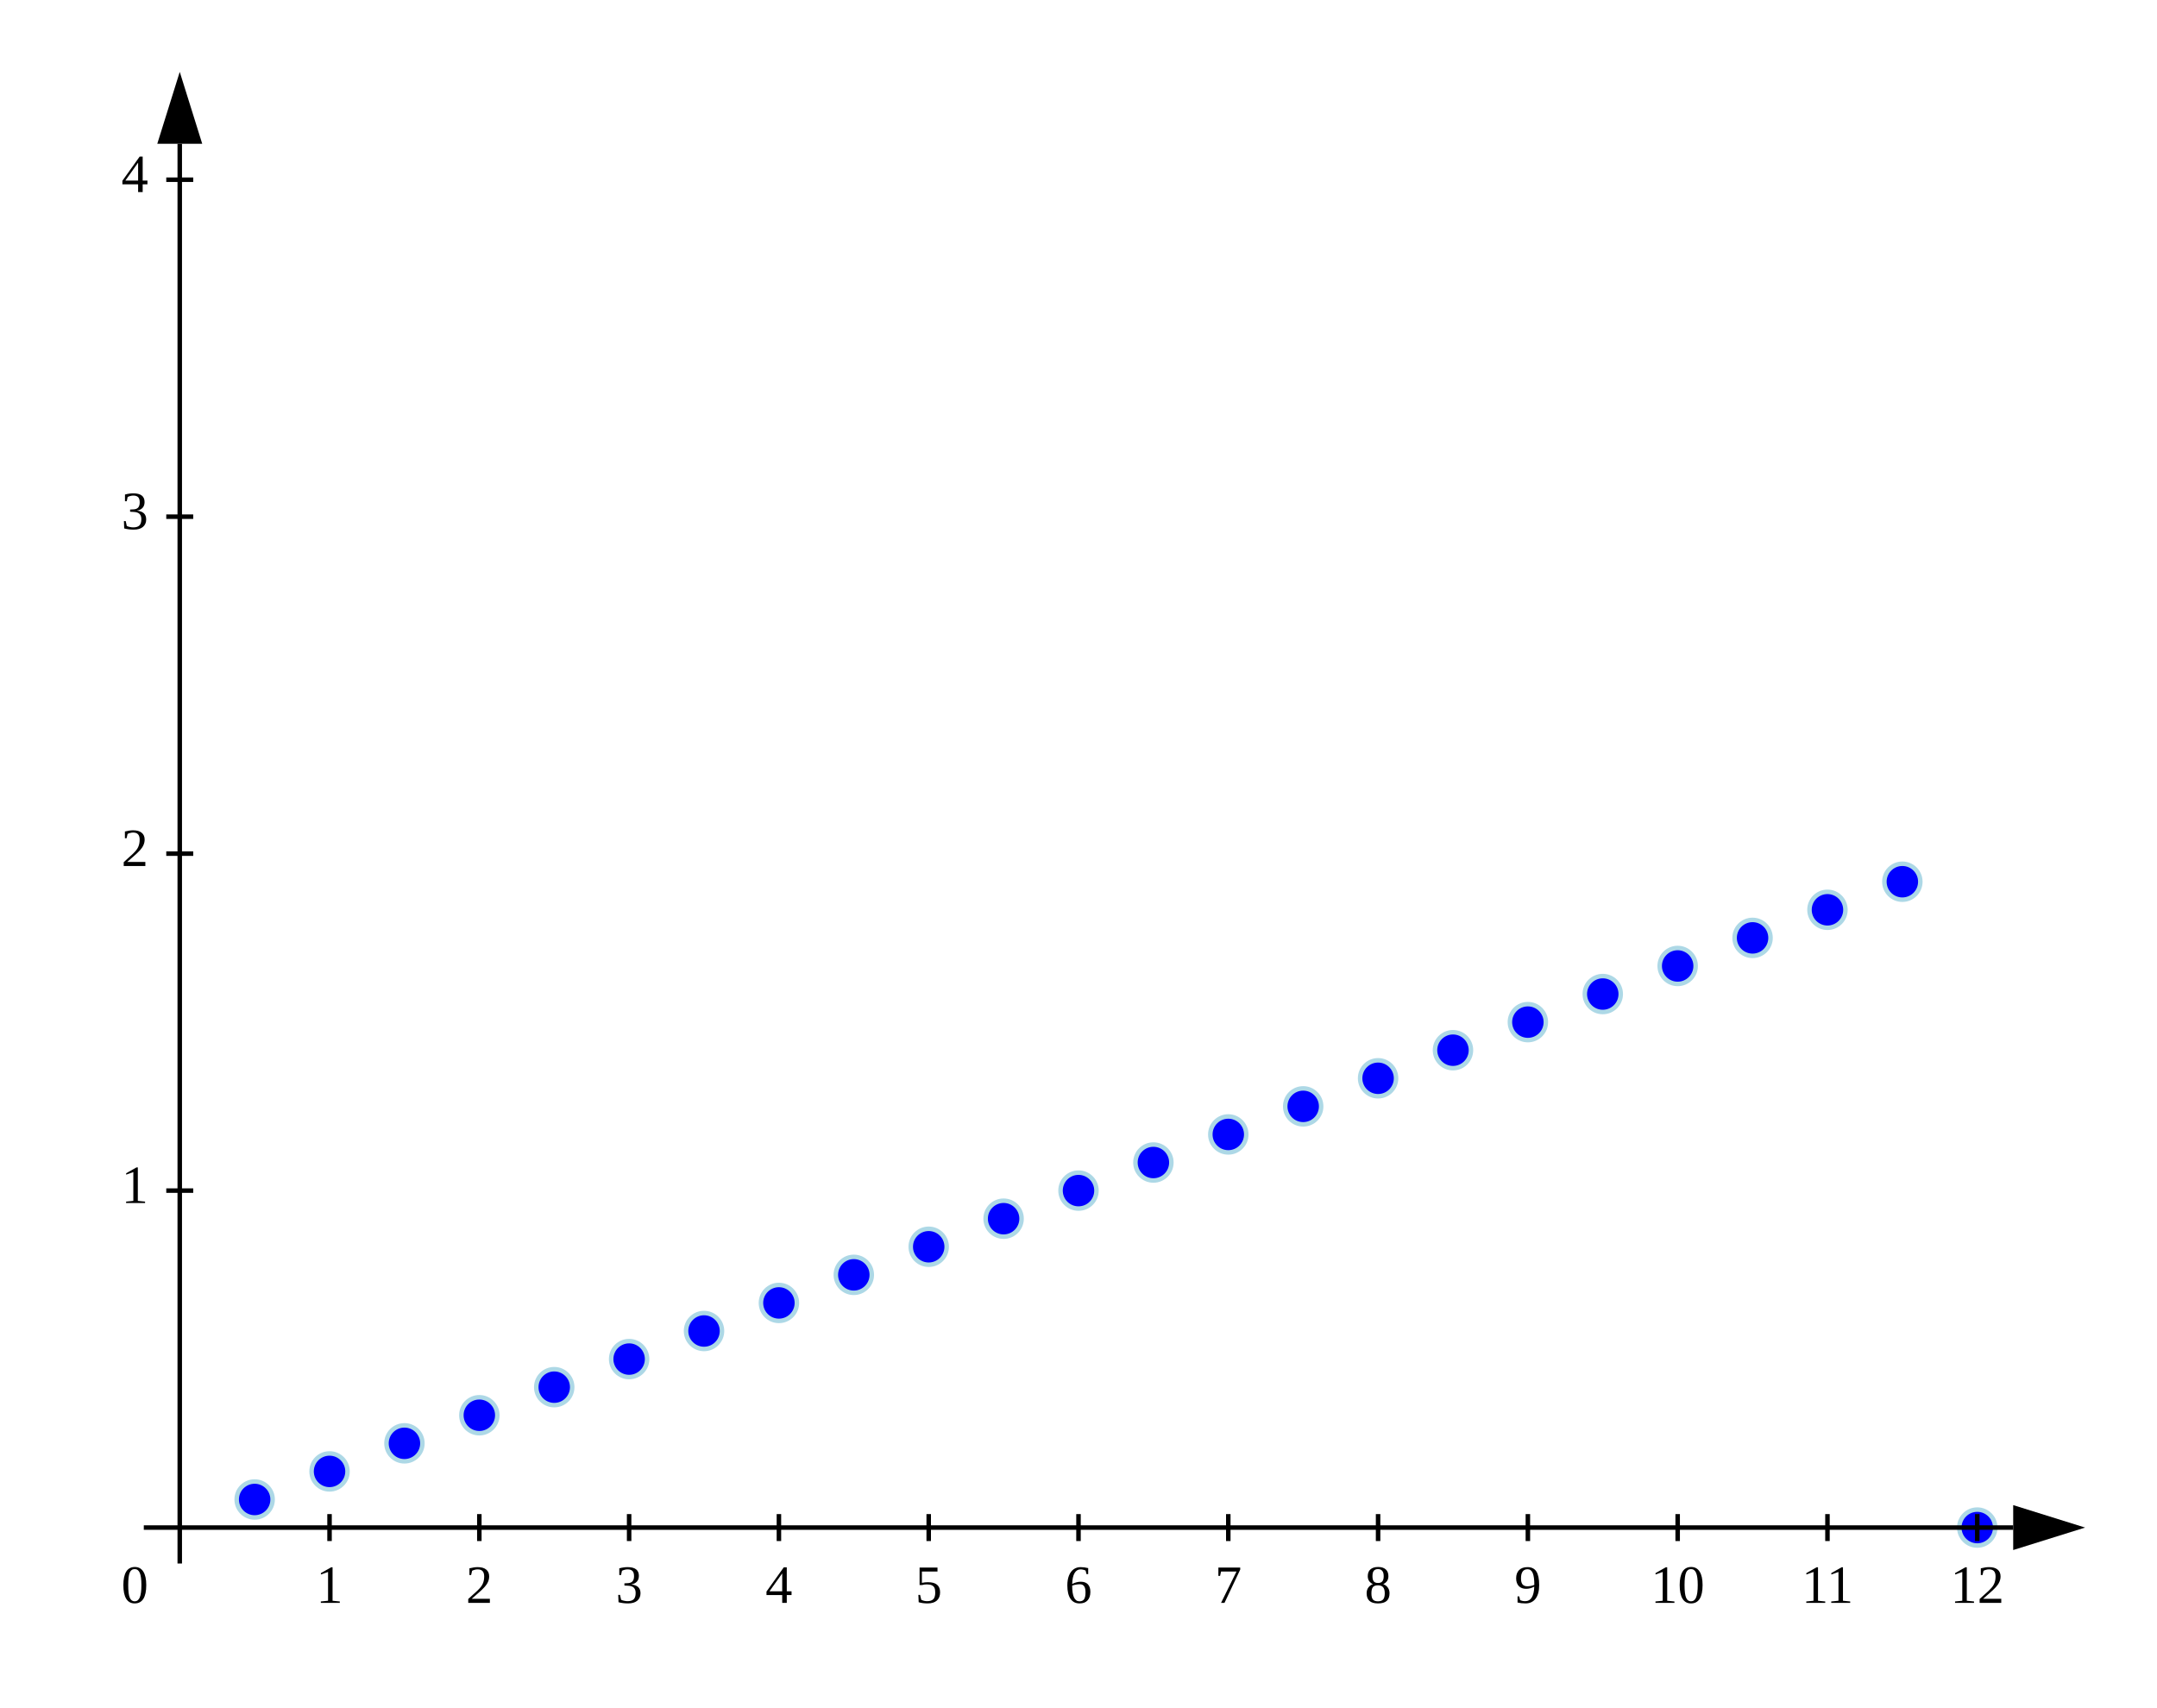
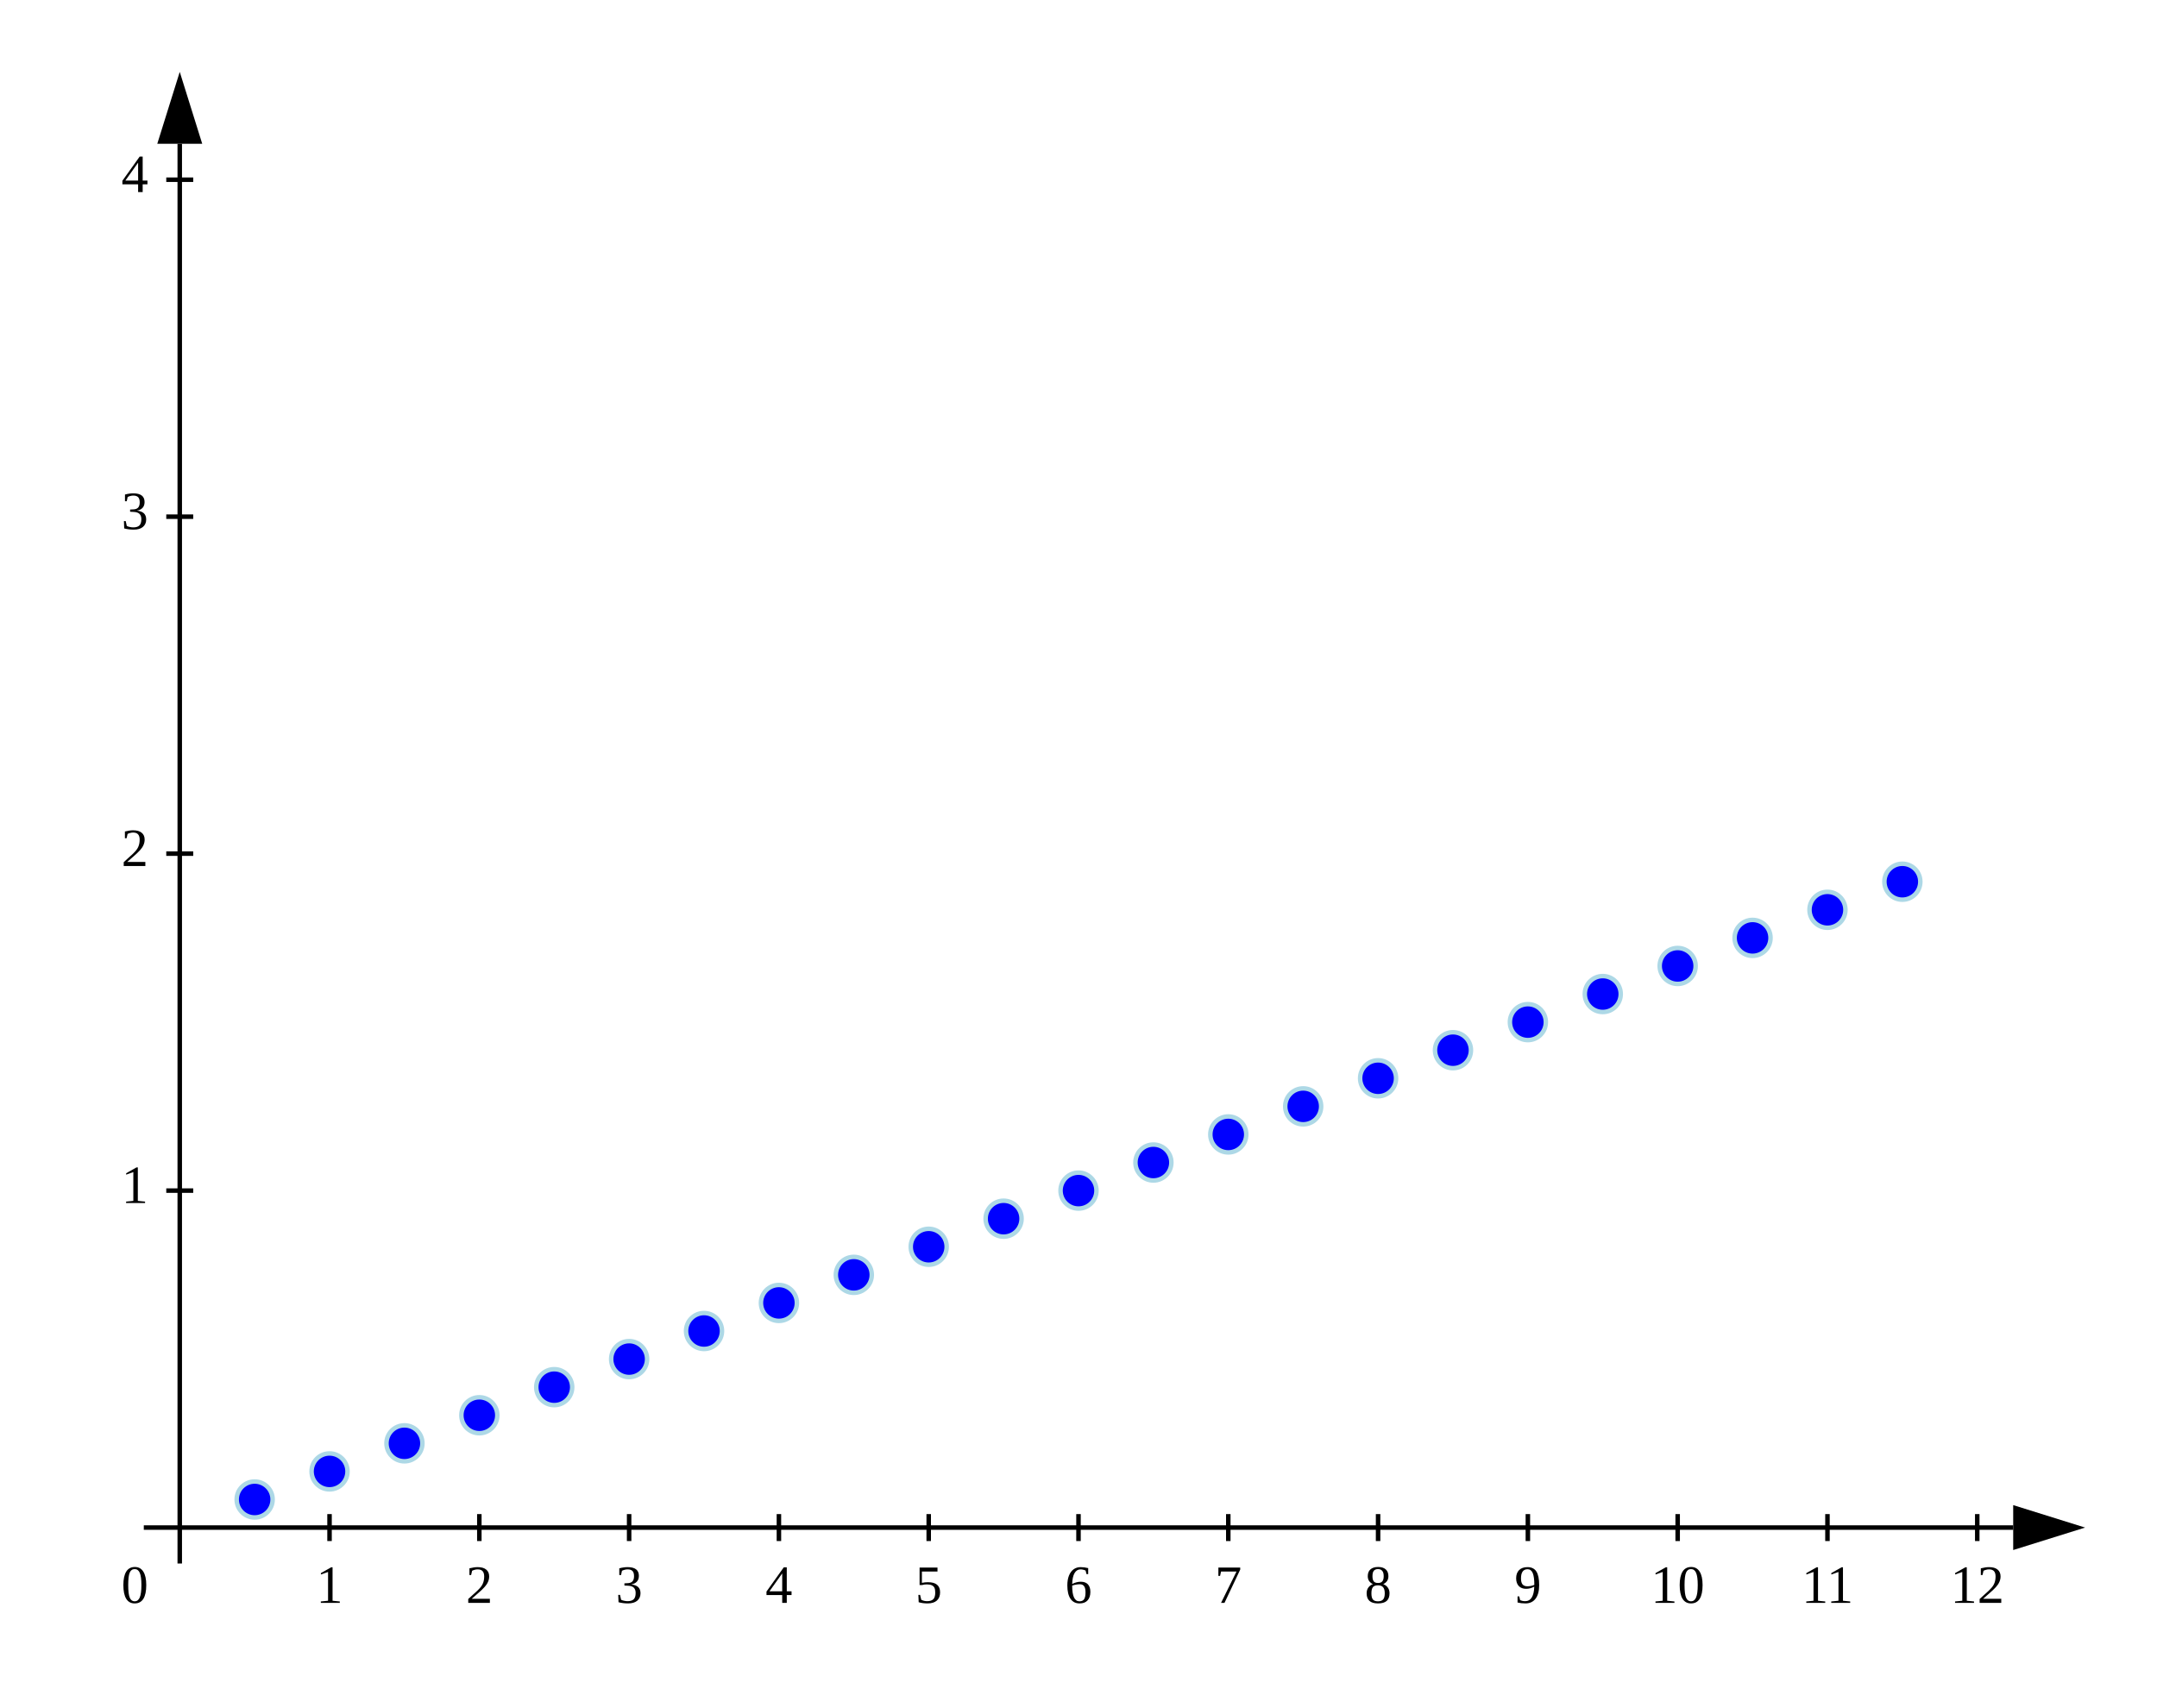
<svg xmlns="http://www.w3.org/2000/svg" height="380.0" width="480.0">
  <g transform="translate(40.0, 340.0)">
    <circle cx="16.667" cy="-6.25" fill="blue" r="4.0" stroke="lightblue" stroke-width="1.0" />
    <circle cx="33.333" cy="-12.5" fill="blue" r="4.0" stroke="lightblue" stroke-width="1.0" />
    <circle cx="50.0" cy="-18.75" fill="blue" r="4.0" stroke="lightblue" stroke-width="1.0" />
    <circle cx="66.667" cy="-25.0" fill="blue" r="4.0" stroke="lightblue" stroke-width="1.0" />
    <circle cx="83.333" cy="-31.25" fill="blue" r="4.0" stroke="lightblue" stroke-width="1.0" />
    <circle cx="100.0" cy="-37.5" fill="blue" r="4.0" stroke="lightblue" stroke-width="1.0" />
    <circle cx="116.667" cy="-43.75" fill="blue" r="4.0" stroke="lightblue" stroke-width="1.0" />
    <circle cx="133.333" cy="-50.0" fill="blue" r="4.0" stroke="lightblue" stroke-width="1.0" />
    <circle cx="150.0" cy="-56.25" fill="blue" r="4.0" stroke="lightblue" stroke-width="1.0" />
    <circle cx="166.667" cy="-62.5" fill="blue" r="4.0" stroke="lightblue" stroke-width="1.0" />
    <circle cx="183.333" cy="-68.75" fill="blue" r="4.0" stroke="lightblue" stroke-width="1.0" />
    <circle cx="200.0" cy="-75.0" fill="blue" r="4.0" stroke="lightblue" stroke-width="1.0" />
    <circle cx="216.667" cy="-81.25" fill="blue" r="4.0" stroke="lightblue" stroke-width="1.0" />
    <circle cx="233.333" cy="-87.5" fill="blue" r="4.0" stroke="lightblue" stroke-width="1.0" />
    <circle cx="250.0" cy="-93.75" fill="blue" r="4.0" stroke="lightblue" stroke-width="1.0" />
    <circle cx="266.667" cy="-100.0" fill="blue" r="4.0" stroke="lightblue" stroke-width="1.0" />
    <circle cx="283.333" cy="-106.25" fill="blue" r="4.0" stroke="lightblue" stroke-width="1.0" />
    <circle cx="300.0" cy="-112.5" fill="blue" r="4.0" stroke="lightblue" stroke-width="1.0" />
    <circle cx="316.667" cy="-118.75" fill="blue" r="4.0" stroke="lightblue" stroke-width="1.0" />
    <circle cx="333.333" cy="-125.0" fill="blue" r="4.0" stroke="lightblue" stroke-width="1.0" />
    <circle cx="350.0" cy="-131.25" fill="blue" r="4.0" stroke="lightblue" stroke-width="1.0" />
    <circle cx="366.667" cy="-137.5" fill="blue" r="4.0" stroke="lightblue" stroke-width="1.0" />
    <circle cx="383.333" cy="-143.75" fill="blue" r="4.0" stroke="lightblue" stroke-width="1.0" />
-     <circle cx="400.0" cy="-0.0" fill="blue" r="4.0" stroke="lightblue" stroke-width="1.0" />
    <g>
      <g>
        <line fill="none" stroke="black" x1="-8.0" x2="408.0" y1="0.0" y2="0.0" />
        <polyline fill="black" points="408.0,-5.0 408.0,5.0 424.0,0.0" stroke="none" />
        <line fill="none" stroke="black" x1="33.333" x2="33.333" y1="-3.0" y2="3.0" />
        <line fill="none" stroke="black" x1="66.667" x2="66.667" y1="-3.0" y2="3.0" />
        <line fill="none" stroke="black" x1="100.0" x2="100.0" y1="-3.0" y2="3.0" />
        <line fill="none" stroke="black" x1="133.333" x2="133.333" y1="-3.0" y2="3.0" />
        <line fill="none" stroke="black" x1="166.667" x2="166.667" y1="-3.0" y2="3.0" />
        <line fill="none" stroke="black" x1="200.0" x2="200.0" y1="-3.0" y2="3.0" />
        <line fill="none" stroke="black" x1="233.333" x2="233.333" y1="-3.0" y2="3.0" />
        <line fill="none" stroke="black" x1="266.667" x2="266.667" y1="-3.0" y2="3.0" />
        <line fill="none" stroke="black" x1="300.0" x2="300.0" y1="-3.0" y2="3.0" />
        <line fill="none" stroke="black" x1="333.333" x2="333.333" y1="-3.0" y2="3.0" />
        <line fill="none" stroke="black" x1="366.667" x2="366.667" y1="-3.0" y2="3.0" />
        <line fill="none" stroke="black" x1="400.0" x2="400.0" y1="-3.0" y2="3.0" />
        <text dominant-baseline="middle" fill="black" stroke="none" text-anchor="middle" x="33.333" y="14.0">1</text>
        <text dominant-baseline="middle" fill="black" stroke="none" text-anchor="middle" x="66.667" y="14.0">2</text>
        <text dominant-baseline="middle" fill="black" stroke="none" text-anchor="middle" x="100.0" y="14.0">3</text>
        <text dominant-baseline="middle" fill="black" stroke="none" text-anchor="middle" x="133.333" y="14.0">4</text>
        <text dominant-baseline="middle" fill="black" stroke="none" text-anchor="middle" x="166.667" y="14.0">5</text>
        <text dominant-baseline="middle" fill="black" stroke="none" text-anchor="middle" x="200.0" y="14.0">6</text>
        <text dominant-baseline="middle" fill="black" stroke="none" text-anchor="middle" x="233.333" y="14.0">7</text>
        <text dominant-baseline="middle" fill="black" stroke="none" text-anchor="middle" x="266.667" y="14.0">8</text>
        <text dominant-baseline="middle" fill="black" stroke="none" text-anchor="middle" x="300.0" y="14.0">9</text>
        <text dominant-baseline="middle" fill="black" stroke="none" text-anchor="middle" x="333.333" y="14.0">10</text>
        <text dominant-baseline="middle" fill="black" stroke="none" text-anchor="middle" x="366.667" y="14.0">11</text>
        <text dominant-baseline="middle" fill="black" stroke="none" text-anchor="middle" x="400.0" y="14.0">12</text>
      </g>
      <g>
        <line fill="none" stroke="black" x1="0.0" x2="0.0" y1="8.0" y2="-308.0" />
        <polyline fill="black" points="-5.0,-308.0 5.0,-308.0 0.0,-324.0" stroke="none" />
        <line fill="none" stroke="black" x1="-3.0" x2="3.0" y1="-75.0" y2="-75.0" />
        <line fill="none" stroke="black" x1="-3.0" x2="3.0" y1="-150.0" y2="-150.0" />
        <line fill="none" stroke="black" x1="-3.0" x2="3.0" y1="-225.0" y2="-225.0" />
        <line fill="none" stroke="black" x1="-3.0" x2="3.0" y1="-300.0" y2="-300.0" />
        <text dominant-baseline="middle" fill="black" stroke="none" text-anchor="middle" x="-10.0" y="-75.0">1</text>
        <text dominant-baseline="middle" fill="black" stroke="none" text-anchor="middle" x="-10.0" y="-150.0">2</text>
        <text dominant-baseline="middle" fill="black" stroke="none" text-anchor="middle" x="-10.0" y="-225.0">3</text>
        <text dominant-baseline="middle" fill="black" stroke="none" text-anchor="middle" x="-10.0" y="-300.0">4</text>
      </g>
      <text dominant-baseline="middle" fill="black" stroke="none" text-anchor="middle" x="-10.0" y="14.0">0</text>
    </g>
  </g>
</svg>
